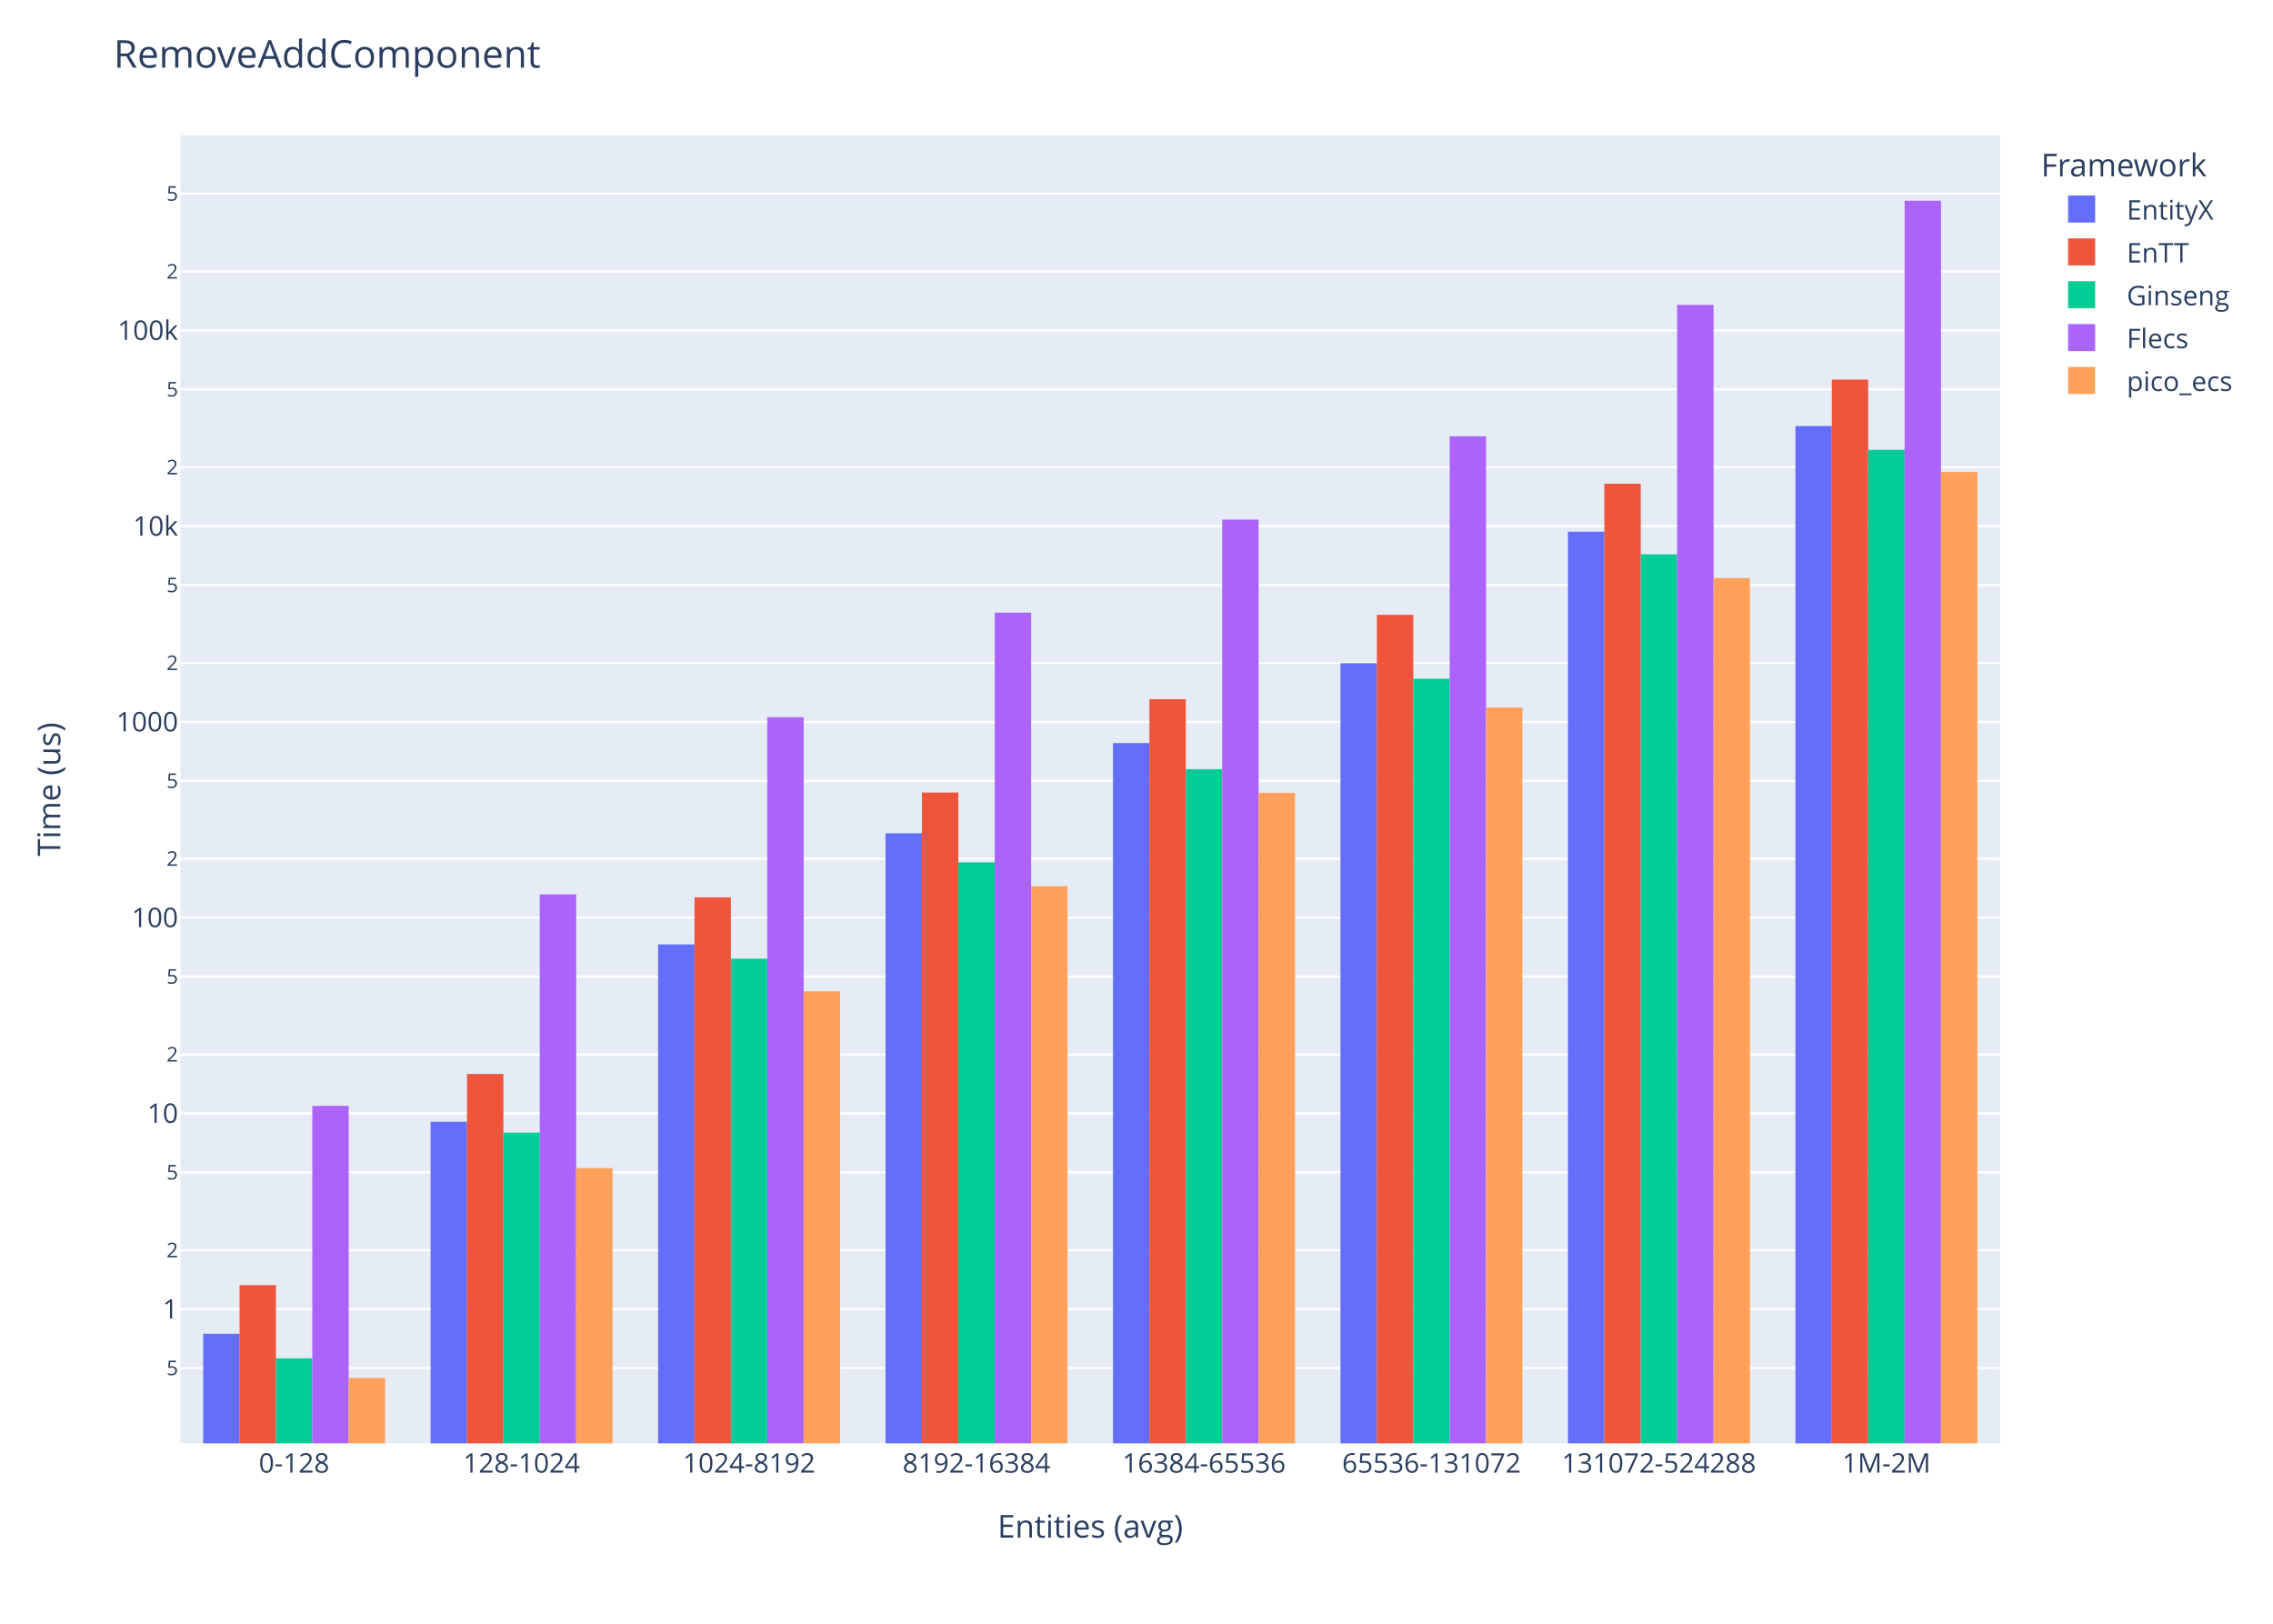
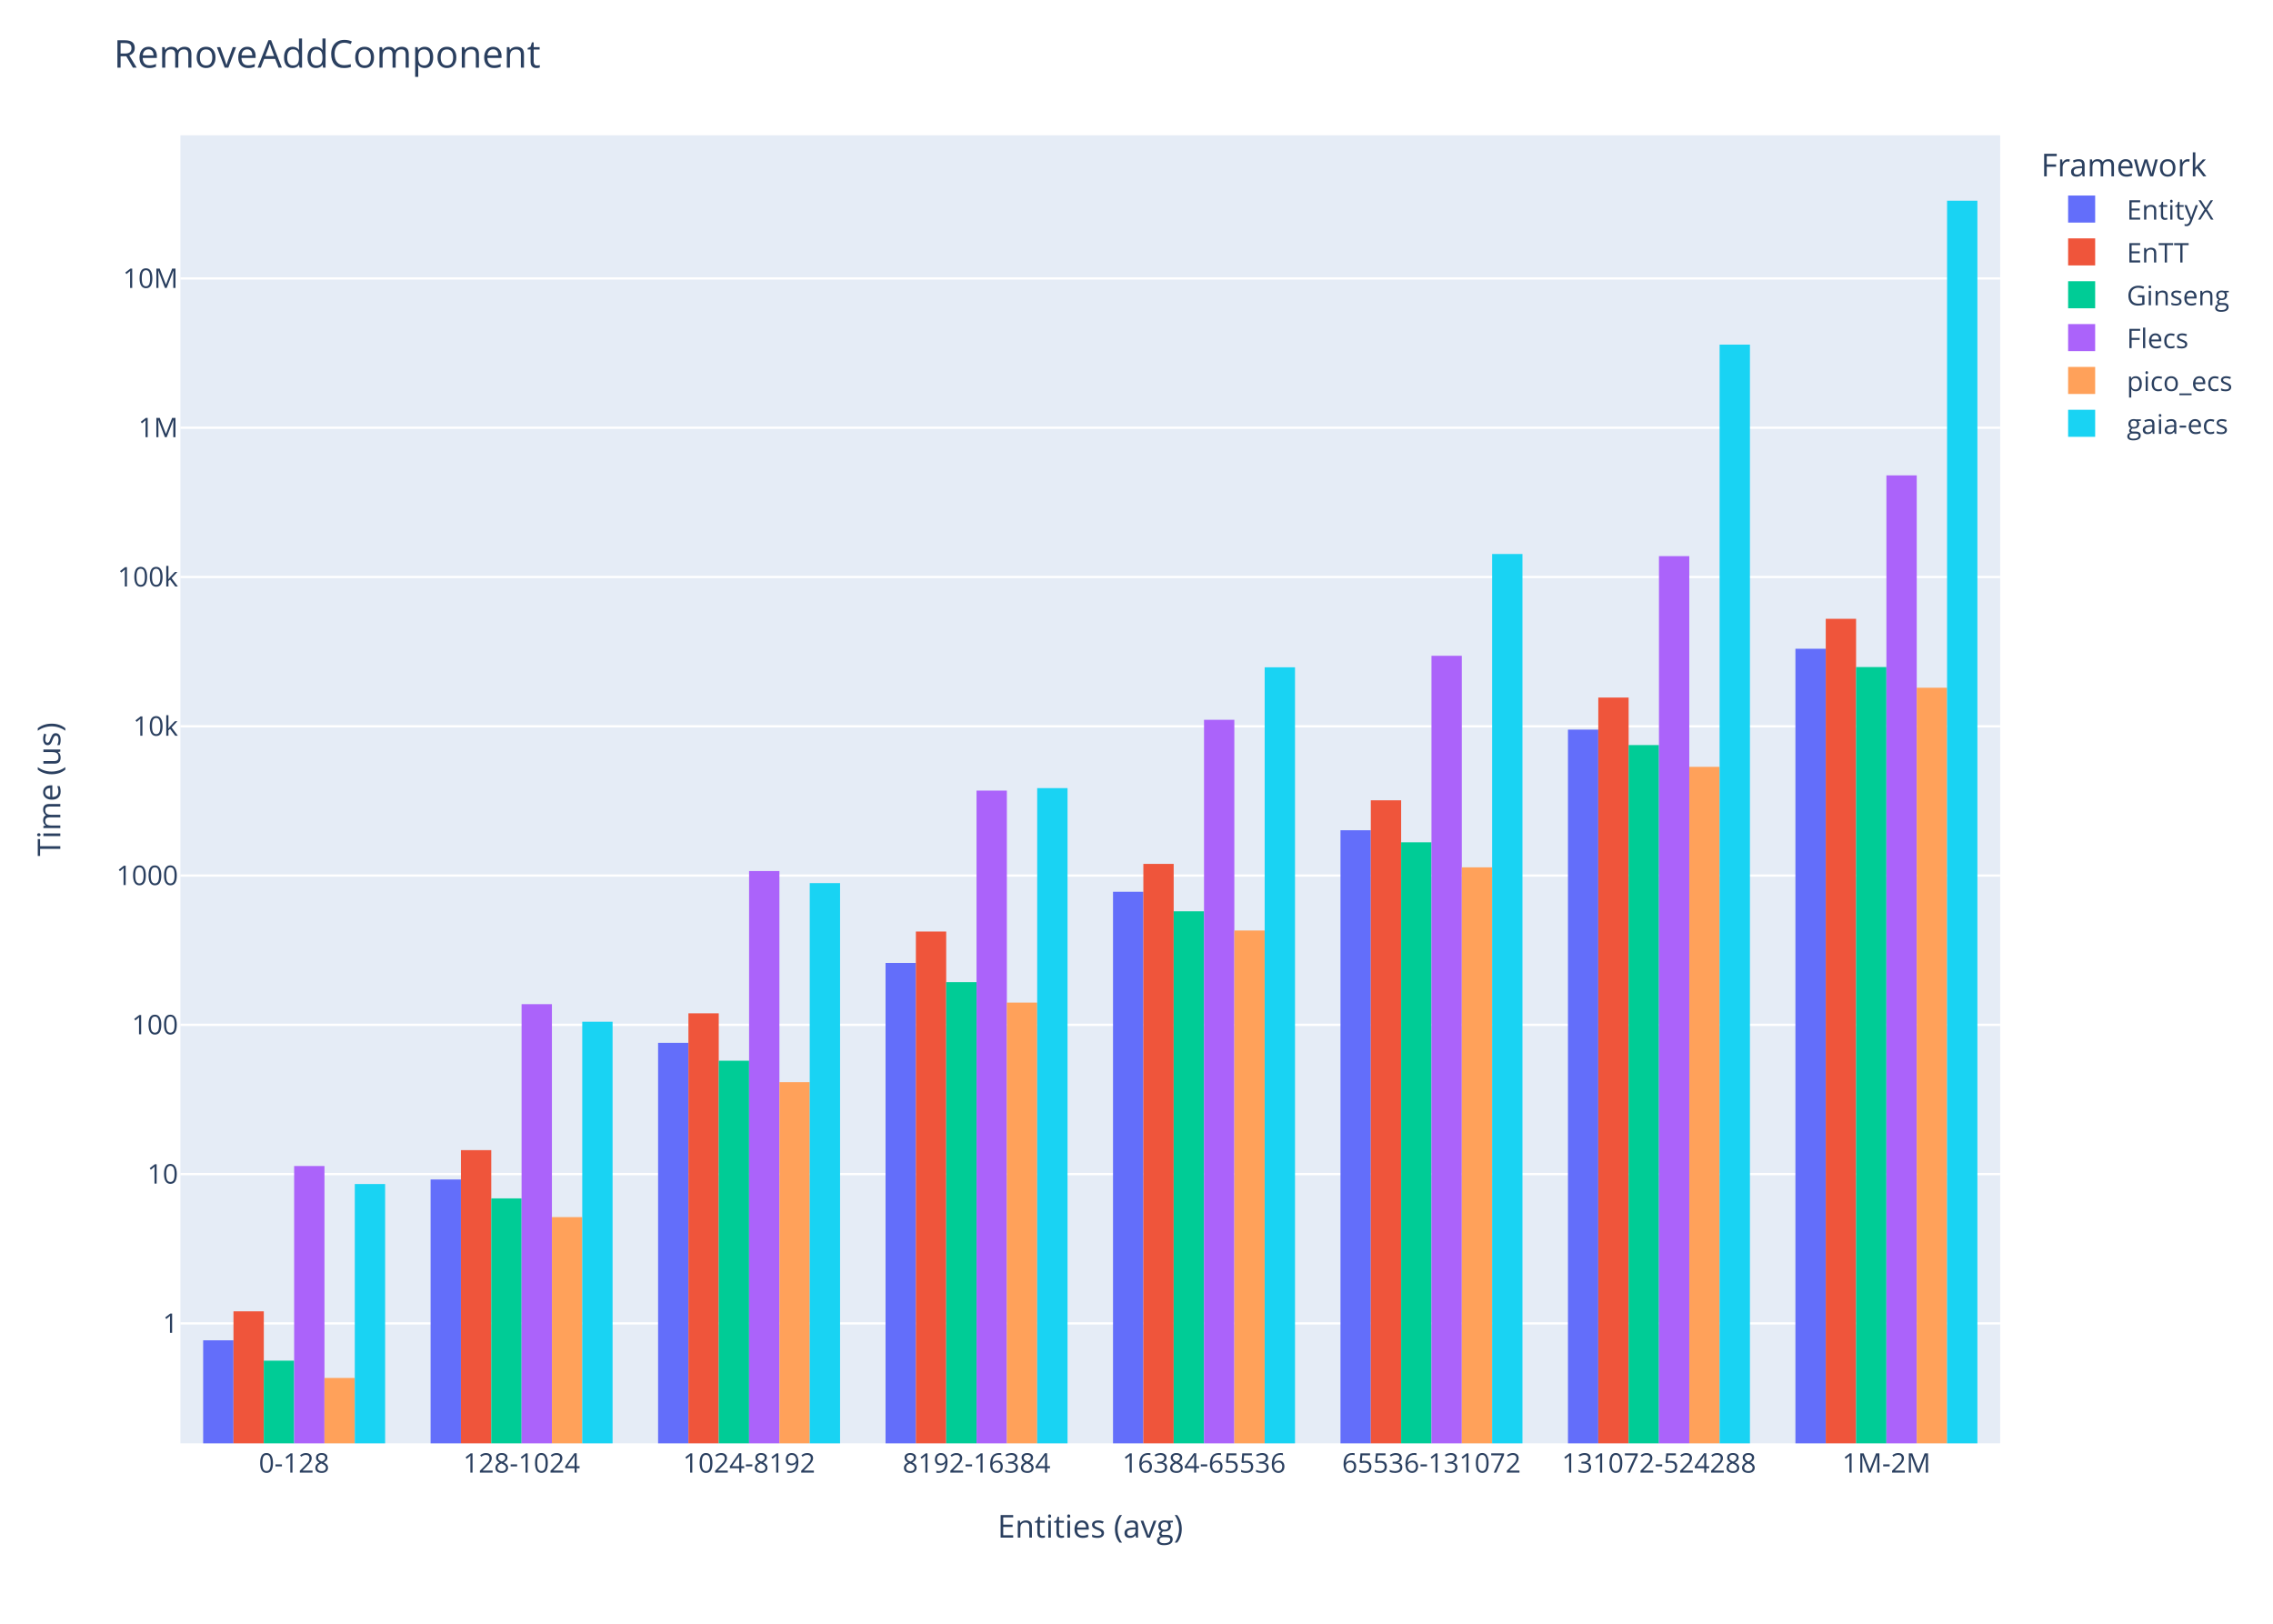
<svg xmlns="http://www.w3.org/2000/svg" class="main-svg" width="1008" height="720" style="" viewBox="0 0 1008 720">
  <rect x="0" y="0" width="1008" height="720" style="fill: rgb(255, 255, 255); fill-opacity: 1;" />
-   <defs id="defs-dde70c">
+   <defs id="defs-9328e4">
    <g class="clips">
-       <clipPath id="clipdde70cxyplot" class="plotclip">
+       <clipPath id="clip9328e4xyplot" class="plotclip">
        <rect width="807" height="580" />
      </clipPath>
-       <clipPath class="axesclip" id="clipdde70cx">
+       <clipPath class="axesclip" id="clip9328e4x">
        <rect x="80" y="0" width="807" height="720" />
      </clipPath>
-       <clipPath class="axesclip" id="clipdde70cy">
+       <clipPath class="axesclip" id="clip9328e4y">
        <rect x="0" y="60" width="1008" height="580" />
      </clipPath>
-       <clipPath class="axesclip" id="clipdde70cxy">
+       <clipPath class="axesclip" id="clip9328e4xy">
        <rect x="80" y="60" width="807" height="580" />
      </clipPath>
    </g>
    <g class="gradients" />
    <g class="patterns" />
  </defs>
  <g class="bglayer">
    <rect class="bg" x="80" y="60" width="807" height="580" style="fill: rgb(229, 236, 246); fill-opacity: 1; stroke-width: 0;" />
  </g>
  <g class="layer-below">
    <g class="imagelayer" />
    <g class="shapelayer" />
  </g>
  <g class="cartesianlayer">
    <g class="subplot xy">
      <g class="layer-subplot">
        <g class="shapelayer" />
        <g class="imagelayer" />
      </g>
      <g class="minor-gridlayer">
        <g class="x" />
        <g class="y" />
      </g>
      <g class="gridlayer">
        <g class="x" />
        <g class="y">
-           <path class="ygrid crisp" transform="translate(0,606.62)" d="M80,0h807" style="stroke: rgb(255, 255, 255); stroke-opacity: 1; stroke-width: 1px;" />
-           <path class="ygrid crisp" transform="translate(0,580.5)" d="M80,0h807" style="stroke: rgb(255, 255, 255); stroke-opacity: 1; stroke-width: 1px;" />
-           <path class="ygrid crisp" transform="translate(0,554.37)" d="M80,0h807" style="stroke: rgb(255, 255, 255); stroke-opacity: 1; stroke-width: 1px;" />
-           <path class="ygrid crisp" transform="translate(0,519.83)" d="M80,0h807" style="stroke: rgb(255, 255, 255); stroke-opacity: 1; stroke-width: 1px;" />
-           <path class="ygrid crisp" transform="translate(0,493.7)" d="M80,0h807" style="stroke: rgb(255, 255, 255); stroke-opacity: 1; stroke-width: 1px;" />
-           <path class="ygrid crisp" transform="translate(0,467.57)" d="M80,0h807" style="stroke: rgb(255, 255, 255); stroke-opacity: 1; stroke-width: 1px;" />
-           <path class="ygrid crisp" transform="translate(0,433.03)" d="M80,0h807" style="stroke: rgb(255, 255, 255); stroke-opacity: 1; stroke-width: 1px;" />
-           <path class="ygrid crisp" transform="translate(0,406.91)" d="M80,0h807" style="stroke: rgb(255, 255, 255); stroke-opacity: 1; stroke-width: 1px;" />
-           <path class="ygrid crisp" transform="translate(0,380.78)" d="M80,0h807" style="stroke: rgb(255, 255, 255); stroke-opacity: 1; stroke-width: 1px;" />
-           <path class="ygrid crisp" transform="translate(0,346.24)" d="M80,0h807" style="stroke: rgb(255, 255, 255); stroke-opacity: 1; stroke-width: 1px;" />
-           <path class="ygrid crisp" transform="translate(0,320.11)" d="M80,0h807" style="stroke: rgb(255, 255, 255); stroke-opacity: 1; stroke-width: 1px;" />
-           <path class="ygrid crisp" transform="translate(0,293.98)" d="M80,0h807" style="stroke: rgb(255, 255, 255); stroke-opacity: 1; stroke-width: 1px;" />
-           <path class="ygrid crisp" transform="translate(0,259.44)" d="M80,0h807" style="stroke: rgb(255, 255, 255); stroke-opacity: 1; stroke-width: 1px;" />
-           <path class="ygrid crisp" transform="translate(0,233.32)" d="M80,0h807" style="stroke: rgb(255, 255, 255); stroke-opacity: 1; stroke-width: 1px;" />
-           <path class="ygrid crisp" transform="translate(0,207.19)" d="M80,0h807" style="stroke: rgb(255, 255, 255); stroke-opacity: 1; stroke-width: 1px;" />
-           <path class="ygrid crisp" transform="translate(0,172.65)" d="M80,0h807" style="stroke: rgb(255, 255, 255); stroke-opacity: 1; stroke-width: 1px;" />
-           <path class="ygrid crisp" transform="translate(0,146.52)" d="M80,0h807" style="stroke: rgb(255, 255, 255); stroke-opacity: 1; stroke-width: 1px;" />
-           <path class="ygrid crisp" transform="translate(0,120.39)" d="M80,0h807" style="stroke: rgb(255, 255, 255); stroke-opacity: 1; stroke-width: 1px;" />
-           <path class="ygrid crisp" transform="translate(0,85.85)" d="M80,0h807" style="stroke: rgb(255, 255, 255); stroke-opacity: 1; stroke-width: 1px;" />
+           <path class="ygrid crisp" transform="translate(0,586.81)" d="M80,0h807" style="stroke: rgb(255, 255, 255); stroke-opacity: 1; stroke-width: 1px;" />
+           <path class="ygrid crisp" transform="translate(0,520.62)" d="M80,0h807" style="stroke: rgb(255, 255, 255); stroke-opacity: 1; stroke-width: 1px;" />
+           <path class="ygrid crisp" transform="translate(0,454.43)" d="M80,0h807" style="stroke: rgb(255, 255, 255); stroke-opacity: 1; stroke-width: 1px;" />
+           <path class="ygrid crisp" transform="translate(0,388.24)" d="M80,0h807" style="stroke: rgb(255, 255, 255); stroke-opacity: 1; stroke-width: 1px;" />
+           <path class="ygrid crisp" transform="translate(0,322.04)" d="M80,0h807" style="stroke: rgb(255, 255, 255); stroke-opacity: 1; stroke-width: 1px;" />
+           <path class="ygrid crisp" transform="translate(0,255.85)" d="M80,0h807" style="stroke: rgb(255, 255, 255); stroke-opacity: 1; stroke-width: 1px;" />
+           <path class="ygrid crisp" transform="translate(0,189.66)" d="M80,0h807" style="stroke: rgb(255, 255, 255); stroke-opacity: 1; stroke-width: 1px;" />
+           <path class="ygrid crisp" transform="translate(0,123.47)" d="M80,0h807" style="stroke: rgb(255, 255, 255); stroke-opacity: 1; stroke-width: 1px;" />
        </g>
      </g>
      <g class="zerolinelayer" />
      <path class="xlines-below" />
      <path class="ylines-below" />
      <g class="overlines-below" />
      <g class="xaxislayer-below" />
      <g class="yaxislayer-below" />
      <g class="overaxes-below" />
-       <g class="plot" transform="translate(80,60)" clip-path="url(#clipdde70cxyplot)">
+       <g class="plot" transform="translate(80,60)" clip-path="url(#clip9328e4xyplot)">
        <g class="barlayer mlayer">
          <g class="trace bars" style="opacity: 1;">
            <g class="points">
              <g class="point">
-                 <path d="M10.09,6090V531.42H26.23V6090Z" style="vector-effect: non-scaling-stroke; opacity: 1; stroke-width: 0px; fill: rgb(99, 110, 250); fill-opacity: 1;" />
-               </g>
-               <g class="point">
-                 <path d="M110.96,6090V437.41H127.1V6090Z" style="vector-effect: non-scaling-stroke; opacity: 1; stroke-width: 0px; fill: rgb(99, 110, 250); fill-opacity: 1;" />
-               </g>
-               <g class="point">
-                 <path d="M211.84,6090V358.77H227.98V6090Z" style="vector-effect: non-scaling-stroke; opacity: 1; stroke-width: 0px; fill: rgb(99, 110, 250); fill-opacity: 1;" />
-               </g>
-               <g class="point">
-                 <path d="M312.71,6090V309.49H328.85V6090Z" style="vector-effect: non-scaling-stroke; opacity: 1; stroke-width: 0px; fill: rgb(99, 110, 250); fill-opacity: 1;" />
-               </g>
-               <g class="point">
-                 <path d="M413.59,6090V269.49H429.73V6090Z" style="vector-effect: non-scaling-stroke; opacity: 1; stroke-width: 0px; fill: rgb(99, 110, 250); fill-opacity: 1;" />
-               </g>
-               <g class="point">
-                 <path d="M514.46,6090V234.07H530.6V6090Z" style="vector-effect: non-scaling-stroke; opacity: 1; stroke-width: 0px; fill: rgb(99, 110, 250); fill-opacity: 1;" />
-               </g>
-               <g class="point">
-                 <path d="M615.34,6090V175.76H631.48V6090Z" style="vector-effect: non-scaling-stroke; opacity: 1; stroke-width: 0px; fill: rgb(99, 110, 250); fill-opacity: 1;" />
-               </g>
-               <g class="point">
-                 <path d="M716.21,6090V128.9H732.35V6090Z" style="vector-effect: non-scaling-stroke; opacity: 1; stroke-width: 0px; fill: rgb(99, 110, 250); fill-opacity: 1;" />
-               </g>
-             </g>
-           </g>
-           <g class="trace bars" style="opacity: 1;">
-             <g class="points">
-               <g class="point">
-                 <path d="M26.23,6090V509.85H42.37V6090Z" style="vector-effect: non-scaling-stroke; opacity: 1; stroke-width: 0px; fill: rgb(239, 85, 59); fill-opacity: 1;" />
-               </g>
-               <g class="point">
-                 <path d="M127.1,6090V416.24H143.24V6090Z" style="vector-effect: non-scaling-stroke; opacity: 1; stroke-width: 0px; fill: rgb(239, 85, 59); fill-opacity: 1;" />
-               </g>
-               <g class="point">
-                 <path d="M227.98,6090V337.9H244.12V6090Z" style="vector-effect: non-scaling-stroke; opacity: 1; stroke-width: 0px; fill: rgb(239, 85, 59); fill-opacity: 1;" />
-               </g>
-               <g class="point">
-                 <path d="M328.85,6090V291.44H344.99V6090Z" style="vector-effect: non-scaling-stroke; opacity: 1; stroke-width: 0px; fill: rgb(239, 85, 59); fill-opacity: 1;" />
-               </g>
-               <g class="point">
-                 <path d="M429.73,6090V250.04H445.87V6090Z" style="vector-effect: non-scaling-stroke; opacity: 1; stroke-width: 0px; fill: rgb(239, 85, 59); fill-opacity: 1;" />
-               </g>
-               <g class="point">
-                 <path d="M530.6,6090V212.62H546.74V6090Z" style="vector-effect: non-scaling-stroke; opacity: 1; stroke-width: 0px; fill: rgb(239, 85, 59); fill-opacity: 1;" />
-               </g>
-               <g class="point">
-                 <path d="M631.48,6090V154.5H647.62V6090Z" style="vector-effect: non-scaling-stroke; opacity: 1; stroke-width: 0px; fill: rgb(239, 85, 59); fill-opacity: 1;" />
-               </g>
-               <g class="point">
-                 <path d="M732.35,6090V108.32H748.49V6090Z" style="vector-effect: non-scaling-stroke; opacity: 1; stroke-width: 0px; fill: rgb(239, 85, 59); fill-opacity: 1;" />
-               </g>
-             </g>
-           </g>
-           <g class="trace bars" style="opacity: 1;">
-             <g class="points">
-               <g class="point">
-                 <path d="M42.37,6090V542.34H58.51V6090Z" style="vector-effect: non-scaling-stroke; opacity: 1; stroke-width: 0px; fill: rgb(0, 204, 150); fill-opacity: 1;" />
-               </g>
-               <g class="point">
-                 <path d="M143.24,6090V442.24H159.38V6090Z" style="vector-effect: non-scaling-stroke; opacity: 1; stroke-width: 0px; fill: rgb(0, 204, 150); fill-opacity: 1;" />
-               </g>
-               <g class="point">
-                 <path d="M244.12,6090V365.12H260.26V6090Z" style="vector-effect: non-scaling-stroke; opacity: 1; stroke-width: 0px; fill: rgb(0, 204, 150); fill-opacity: 1;" />
-               </g>
-               <g class="point">
-                 <path d="M344.99,6090V322.42H361.13V6090Z" style="vector-effect: non-scaling-stroke; opacity: 1; stroke-width: 0px; fill: rgb(0, 204, 150); fill-opacity: 1;" />
-               </g>
-               <g class="point">
-                 <path d="M445.87,6090V281.07H462.01V6090Z" style="vector-effect: non-scaling-stroke; opacity: 1; stroke-width: 0px; fill: rgb(0, 204, 150); fill-opacity: 1;" />
-               </g>
-               <g class="point">
-                 <path d="M546.74,6090V240.98H562.88V6090Z" style="vector-effect: non-scaling-stroke; opacity: 1; stroke-width: 0px; fill: rgb(0, 204, 150); fill-opacity: 1;" />
-               </g>
-               <g class="point">
-                 <path d="M647.62,6090V185.83H663.76V6090Z" style="vector-effect: non-scaling-stroke; opacity: 1; stroke-width: 0px; fill: rgb(0, 204, 150); fill-opacity: 1;" />
-               </g>
-               <g class="point">
-                 <path d="M748.49,6090V139.45H764.63V6090Z" style="vector-effect: non-scaling-stroke; opacity: 1; stroke-width: 0px; fill: rgb(0, 204, 150); fill-opacity: 1;" />
-               </g>
-             </g>
-           </g>
-           <g class="trace bars" style="opacity: 1;">
-             <g class="points">
-               <g class="point">
-                 <path d="M58.51,6090V430.36H74.65V6090Z" style="vector-effect: non-scaling-stroke; opacity: 1; stroke-width: 0px; fill: rgb(171, 99, 250); fill-opacity: 1;" />
-               </g>
-               <g class="point">
-                 <path d="M159.38,6090V336.59H175.52V6090Z" style="vector-effect: non-scaling-stroke; opacity: 1; stroke-width: 0px; fill: rgb(171, 99, 250); fill-opacity: 1;" />
-               </g>
-               <g class="point">
-                 <path d="M260.26,6090V258.03H276.4V6090Z" style="vector-effect: non-scaling-stroke; opacity: 1; stroke-width: 0px; fill: rgb(171, 99, 250); fill-opacity: 1;" />
-               </g>
-               <g class="point">
-                 <path d="M361.13,6090V211.66H377.27V6090Z" style="vector-effect: non-scaling-stroke; opacity: 1; stroke-width: 0px; fill: rgb(171, 99, 250); fill-opacity: 1;" />
-               </g>
-               <g class="point">
-                 <path d="M462.01,6090V170.4H478.15V6090Z" style="vector-effect: non-scaling-stroke; opacity: 1; stroke-width: 0px; fill: rgb(171, 99, 250); fill-opacity: 1;" />
-               </g>
-               <g class="point">
-                 <path d="M562.88,6090V133.47H579.02V6090Z" style="vector-effect: non-scaling-stroke; opacity: 1; stroke-width: 0px; fill: rgb(171, 99, 250); fill-opacity: 1;" />
-               </g>
-               <g class="point">
-                 <path d="M663.76,6090V75.19H679.9V6090Z" style="vector-effect: non-scaling-stroke; opacity: 1; stroke-width: 0px; fill: rgb(171, 99, 250); fill-opacity: 1;" />
-               </g>
-               <g class="point">
-                 <path d="M764.63,6090V29H780.77V6090Z" style="vector-effect: non-scaling-stroke; opacity: 1; stroke-width: 0px; fill: rgb(171, 99, 250); fill-opacity: 1;" />
-               </g>
-             </g>
-           </g>
-           <g class="trace bars" style="opacity: 1;">
-             <g class="points">
-               <g class="point">
-                 <path d="M74.65,6090V551H90.79V6090Z" style="vector-effect: non-scaling-stroke; opacity: 1; stroke-width: 0px; fill: rgb(255, 161, 90); fill-opacity: 1;" />
-               </g>
-               <g class="point">
-                 <path d="M175.52,6090V457.96H191.66V6090Z" style="vector-effect: non-scaling-stroke; opacity: 1; stroke-width: 0px; fill: rgb(255, 161, 90); fill-opacity: 1;" />
-               </g>
-               <g class="point">
-                 <path d="M276.4,6090V379.57H292.54V6090Z" style="vector-effect: non-scaling-stroke; opacity: 1; stroke-width: 0px; fill: rgb(255, 161, 90); fill-opacity: 1;" />
-               </g>
-               <g class="point">
-                 <path d="M377.27,6090V332.97H393.41V6090Z" style="vector-effect: non-scaling-stroke; opacity: 1; stroke-width: 0px; fill: rgb(255, 161, 90); fill-opacity: 1;" />
-               </g>
-               <g class="point">
-                 <path d="M478.15,6090V291.57H494.29V6090Z" style="vector-effect: non-scaling-stroke; opacity: 1; stroke-width: 0px; fill: rgb(255, 161, 90); fill-opacity: 1;" />
-               </g>
-               <g class="point">
-                 <path d="M579.02,6090V253.73H595.16V6090Z" style="vector-effect: non-scaling-stroke; opacity: 1; stroke-width: 0px; fill: rgb(255, 161, 90); fill-opacity: 1;" />
-               </g>
-               <g class="point">
-                 <path d="M679.9,6090V196.34H696.04V6090Z" style="vector-effect: non-scaling-stroke; opacity: 1; stroke-width: 0px; fill: rgb(255, 161, 90); fill-opacity: 1;" />
-               </g>
-               <g class="point">
-                 <path d="M780.77,6090V149.32H796.91V6090Z" style="vector-effect: non-scaling-stroke; opacity: 1; stroke-width: 0px; fill: rgb(255, 161, 90); fill-opacity: 1;" />
+                 <path d="M10.09,6090V534.33H23.54V6090Z" style="vector-effect: non-scaling-stroke; opacity: 1; stroke-width: 0px; fill: rgb(99, 110, 250); fill-opacity: 1;" />
+               </g>
+               <g class="point">
+                 <path d="M110.96,6090V463H124.41V6090Z" style="vector-effect: non-scaling-stroke; opacity: 1; stroke-width: 0px; fill: rgb(99, 110, 250); fill-opacity: 1;" />
+               </g>
+               <g class="point">
+                 <path d="M211.84,6090V402.41H225.29V6090Z" style="vector-effect: non-scaling-stroke; opacity: 1; stroke-width: 0px; fill: rgb(99, 110, 250); fill-opacity: 1;" />
+               </g>
+               <g class="point">
+                 <path d="M312.71,6090V367H326.16V6090Z" style="vector-effect: non-scaling-stroke; opacity: 1; stroke-width: 0px; fill: rgb(99, 110, 250); fill-opacity: 1;" />
+               </g>
+               <g class="point">
+                 <path d="M413.59,6090V335.43H427.04V6090Z" style="vector-effect: non-scaling-stroke; opacity: 1; stroke-width: 0px; fill: rgb(99, 110, 250); fill-opacity: 1;" />
+               </g>
+               <g class="point">
+                 <path d="M514.46,6090V308.15H527.91V6090Z" style="vector-effect: non-scaling-stroke; opacity: 1; stroke-width: 0px; fill: rgb(99, 110, 250); fill-opacity: 1;" />
+               </g>
+               <g class="point">
+                 <path d="M615.34,6090V263.53H628.79V6090Z" style="vector-effect: non-scaling-stroke; opacity: 1; stroke-width: 0px; fill: rgb(99, 110, 250); fill-opacity: 1;" />
+               </g>
+               <g class="point">
+                 <path d="M716.21,6090V227.68H729.66V6090Z" style="vector-effect: non-scaling-stroke; opacity: 1; stroke-width: 0px; fill: rgb(99, 110, 250); fill-opacity: 1;" />
+               </g>
+             </g>
+           </g>
+           <g class="trace bars" style="opacity: 1;">
+             <g class="points">
+               <g class="point">
+                 <path d="M23.54,6090V521.48H36.99V6090Z" style="vector-effect: non-scaling-stroke; opacity: 1; stroke-width: 0px; fill: rgb(239, 85, 59); fill-opacity: 1;" />
+               </g>
+               <g class="point">
+                 <path d="M124.41,6090V449.99H137.86V6090Z" style="vector-effect: non-scaling-stroke; opacity: 1; stroke-width: 0px; fill: rgb(239, 85, 59); fill-opacity: 1;" />
+               </g>
+               <g class="point">
+                 <path d="M225.29,6090V389.32H238.74V6090Z" style="vector-effect: non-scaling-stroke; opacity: 1; stroke-width: 0px; fill: rgb(239, 85, 59); fill-opacity: 1;" />
+               </g>
+               <g class="point">
+                 <path d="M326.16,6090V353.07H339.61V6090Z" style="vector-effect: non-scaling-stroke; opacity: 1; stroke-width: 0px; fill: rgb(239, 85, 59); fill-opacity: 1;" />
+               </g>
+               <g class="point">
+                 <path d="M427.04,6090V323.07H440.49V6090Z" style="vector-effect: non-scaling-stroke; opacity: 1; stroke-width: 0px; fill: rgb(239, 85, 59); fill-opacity: 1;" />
+               </g>
+               <g class="point">
+                 <path d="M527.91,6090V294.86H541.36V6090Z" style="vector-effect: non-scaling-stroke; opacity: 1; stroke-width: 0px; fill: rgb(239, 85, 59); fill-opacity: 1;" />
+               </g>
+               <g class="point">
+                 <path d="M628.79,6090V249.3H642.24V6090Z" style="vector-effect: non-scaling-stroke; opacity: 1; stroke-width: 0px; fill: rgb(239, 85, 59); fill-opacity: 1;" />
+               </g>
+               <g class="point">
+                 <path d="M729.66,6090V214.4H743.11V6090Z" style="vector-effect: non-scaling-stroke; opacity: 1; stroke-width: 0px; fill: rgb(239, 85, 59); fill-opacity: 1;" />
+               </g>
+             </g>
+           </g>
+           <g class="trace bars" style="opacity: 1;">
+             <g class="points">
+               <g class="point">
+                 <path d="M36.99,6090V543.35H50.44V6090Z" style="vector-effect: non-scaling-stroke; opacity: 1; stroke-width: 0px; fill: rgb(0, 204, 150); fill-opacity: 1;" />
+               </g>
+               <g class="point">
+                 <path d="M137.86,6090V471.4H151.31V6090Z" style="vector-effect: non-scaling-stroke; opacity: 1; stroke-width: 0px; fill: rgb(0, 204, 150); fill-opacity: 1;" />
+               </g>
+               <g class="point">
+                 <path d="M238.74,6090V410.34H252.19V6090Z" style="vector-effect: non-scaling-stroke; opacity: 1; stroke-width: 0px; fill: rgb(0, 204, 150); fill-opacity: 1;" />
+               </g>
+               <g class="point">
+                 <path d="M339.61,6090V375.52H353.06V6090Z" style="vector-effect: non-scaling-stroke; opacity: 1; stroke-width: 0px; fill: rgb(0, 204, 150); fill-opacity: 1;" />
+               </g>
+               <g class="point">
+                 <path d="M440.49,6090V344.09H453.94V6090Z" style="vector-effect: non-scaling-stroke; opacity: 1; stroke-width: 0px; fill: rgb(0, 204, 150); fill-opacity: 1;" />
+               </g>
+               <g class="point">
+                 <path d="M541.36,6090V313.5H554.81V6090Z" style="vector-effect: non-scaling-stroke; opacity: 1; stroke-width: 0px; fill: rgb(0, 204, 150); fill-opacity: 1;" />
+               </g>
+               <g class="point">
+                 <path d="M642.24,6090V270.38H655.69V6090Z" style="vector-effect: non-scaling-stroke; opacity: 1; stroke-width: 0px; fill: rgb(0, 204, 150); fill-opacity: 1;" />
+               </g>
+               <g class="point">
+                 <path d="M743.11,6090V235.79H756.56V6090Z" style="vector-effect: non-scaling-stroke; opacity: 1; stroke-width: 0px; fill: rgb(0, 204, 150); fill-opacity: 1;" />
+               </g>
+             </g>
+           </g>
+           <g class="trace bars" style="opacity: 1;">
+             <g class="points">
+               <g class="point">
+                 <path d="M50.44,6090V457.04H63.89V6090Z" style="vector-effect: non-scaling-stroke; opacity: 1; stroke-width: 0px; fill: rgb(171, 99, 250); fill-opacity: 1;" />
+               </g>
+               <g class="point">
+                 <path d="M151.31,6090V385.26H164.76V6090Z" style="vector-effect: non-scaling-stroke; opacity: 1; stroke-width: 0px; fill: rgb(171, 99, 250); fill-opacity: 1;" />
+               </g>
+               <g class="point">
+                 <path d="M252.19,6090V326.24H265.64V6090Z" style="vector-effect: non-scaling-stroke; opacity: 1; stroke-width: 0px; fill: rgb(171, 99, 250); fill-opacity: 1;" />
+               </g>
+               <g class="point">
+                 <path d="M353.06,6090V290.58H366.51V6090Z" style="vector-effect: non-scaling-stroke; opacity: 1; stroke-width: 0px; fill: rgb(171, 99, 250); fill-opacity: 1;" />
+               </g>
+               <g class="point">
+                 <path d="M453.94,6090V259.17H467.39V6090Z" style="vector-effect: non-scaling-stroke; opacity: 1; stroke-width: 0px; fill: rgb(171, 99, 250); fill-opacity: 1;" />
+               </g>
+               <g class="point">
+                 <path d="M554.81,6090V230.78H568.26V6090Z" style="vector-effect: non-scaling-stroke; opacity: 1; stroke-width: 0px; fill: rgb(171, 99, 250); fill-opacity: 1;" />
+               </g>
+               <g class="point">
+                 <path d="M655.69,6090V186.6H669.14V6090Z" style="vector-effect: non-scaling-stroke; opacity: 1; stroke-width: 0px; fill: rgb(171, 99, 250); fill-opacity: 1;" />
+               </g>
+               <g class="point">
+                 <path d="M756.56,6090V150.79H770.01V6090Z" style="vector-effect: non-scaling-stroke; opacity: 1; stroke-width: 0px; fill: rgb(171, 99, 250); fill-opacity: 1;" />
+               </g>
+             </g>
+           </g>
+           <g class="trace bars" style="opacity: 1;">
+             <g class="points">
+               <g class="point">
+                 <path d="M63.89,6090V551H77.34V6090Z" style="vector-effect: non-scaling-stroke; opacity: 1; stroke-width: 0px; fill: rgb(255, 161, 90); fill-opacity: 1;" />
+               </g>
+               <g class="point">
+                 <path d="M164.76,6090V479.69H178.21V6090Z" style="vector-effect: non-scaling-stroke; opacity: 1; stroke-width: 0px; fill: rgb(255, 161, 90); fill-opacity: 1;" />
+               </g>
+               <g class="point">
+                 <path d="M265.64,6090V419.86H279.09V6090Z" style="vector-effect: non-scaling-stroke; opacity: 1; stroke-width: 0px; fill: rgb(255, 161, 90); fill-opacity: 1;" />
+               </g>
+               <g class="point">
+                 <path d="M366.51,6090V384.58H379.96V6090Z" style="vector-effect: non-scaling-stroke; opacity: 1; stroke-width: 0px; fill: rgb(255, 161, 90); fill-opacity: 1;" />
+               </g>
+               <g class="point">
+                 <path d="M467.39,6090V352.6H480.84V6090Z" style="vector-effect: non-scaling-stroke; opacity: 1; stroke-width: 0px; fill: rgb(255, 161, 90); fill-opacity: 1;" />
+               </g>
+               <g class="point">
+                 <path d="M568.26,6090V324.61H581.71V6090Z" style="vector-effect: non-scaling-stroke; opacity: 1; stroke-width: 0px; fill: rgb(255, 161, 90); fill-opacity: 1;" />
+               </g>
+               <g class="point">
+                 <path d="M669.14,6090V280.03H682.59V6090Z" style="vector-effect: non-scaling-stroke; opacity: 1; stroke-width: 0px; fill: rgb(255, 161, 90); fill-opacity: 1;" />
+               </g>
+               <g class="point">
+                 <path d="M770.01,6090V244.94H783.46V6090Z" style="vector-effect: non-scaling-stroke; opacity: 1; stroke-width: 0px; fill: rgb(255, 161, 90); fill-opacity: 1;" />
+               </g>
+             </g>
+           </g>
+           <g class="trace bars" style="opacity: 1;">
+             <g class="points">
+               <g class="point">
+                 <path d="M77.34,6090V465.02H90.79V6090Z" style="vector-effect: non-scaling-stroke; opacity: 1; stroke-width: 0px; fill: rgb(25, 211, 243); fill-opacity: 1;" />
+               </g>
+               <g class="point">
+                 <path d="M178.21,6090V393.06H191.66V6090Z" style="vector-effect: non-scaling-stroke; opacity: 1; stroke-width: 0px; fill: rgb(25, 211, 243); fill-opacity: 1;" />
+               </g>
+               <g class="point">
+                 <path d="M279.09,6090V331.58H292.54V6090Z" style="vector-effect: non-scaling-stroke; opacity: 1; stroke-width: 0px; fill: rgb(25, 211, 243); fill-opacity: 1;" />
+               </g>
+               <g class="point">
+                 <path d="M379.96,6090V289.46H393.41V6090Z" style="vector-effect: non-scaling-stroke; opacity: 1; stroke-width: 0px; fill: rgb(25, 211, 243); fill-opacity: 1;" />
+               </g>
+               <g class="point">
+                 <path d="M480.84,6090V235.9H494.29V6090Z" style="vector-effect: non-scaling-stroke; opacity: 1; stroke-width: 0px; fill: rgb(25, 211, 243); fill-opacity: 1;" />
+               </g>
+               <g class="point">
+                 <path d="M581.71,6090V185.66H595.16V6090Z" style="vector-effect: non-scaling-stroke; opacity: 1; stroke-width: 0px; fill: rgb(25, 211, 243); fill-opacity: 1;" />
+               </g>
+               <g class="point">
+                 <path d="M682.59,6090V92.81H696.04V6090Z" style="vector-effect: non-scaling-stroke; opacity: 1; stroke-width: 0px; fill: rgb(25, 211, 243); fill-opacity: 1;" />
+               </g>
+               <g class="point">
+                 <path d="M783.46,6090V29H796.91V6090Z" style="vector-effect: non-scaling-stroke; opacity: 1; stroke-width: 0px; fill: rgb(25, 211, 243); fill-opacity: 1;" />
              </g>
            </g>
          </g>
        </g>
      </g>
      <g class="overplot" />
      <path class="xlines-above crisp" d="M0,0" style="fill: none;" />
      <path class="ylines-above crisp" d="M0,0" style="fill: none;" />
      <g class="overlines-above" />
      <g class="xaxislayer-above">
        <g class="xtick">
          <text text-anchor="middle" x="0" y="653" transform="translate(130.44,0)" style="font-family: 'Open Sans', verdana, arial, sans-serif; font-size: 12px; fill: rgb(42, 63, 95); fill-opacity: 1; white-space: pre; opacity: 1;">0-128</text>
        </g>
        <g class="xtick">
          <text text-anchor="middle" x="0" y="653" transform="translate(231.31,0)" style="font-family: 'Open Sans', verdana, arial, sans-serif; font-size: 12px; fill: rgb(42, 63, 95); fill-opacity: 1; white-space: pre; opacity: 1;">128-1024</text>
        </g>
        <g class="xtick">
          <text text-anchor="middle" x="0" y="653" transform="translate(332.19,0)" style="font-family: 'Open Sans', verdana, arial, sans-serif; font-size: 12px; fill: rgb(42, 63, 95); fill-opacity: 1; white-space: pre; opacity: 1;">1024-8192</text>
        </g>
        <g class="xtick">
          <text text-anchor="middle" x="0" y="653" transform="translate(433.06,0)" style="font-family: 'Open Sans', verdana, arial, sans-serif; font-size: 12px; fill: rgb(42, 63, 95); fill-opacity: 1; white-space: pre; opacity: 1;">8192-16384</text>
        </g>
        <g class="xtick">
          <text text-anchor="middle" x="0" y="653" transform="translate(533.94,0)" style="font-family: 'Open Sans', verdana, arial, sans-serif; font-size: 12px; fill: rgb(42, 63, 95); fill-opacity: 1; white-space: pre; opacity: 1;">16384-65536</text>
        </g>
        <g class="xtick">
          <text text-anchor="middle" x="0" y="653" transform="translate(634.81,0)" style="font-family: 'Open Sans', verdana, arial, sans-serif; font-size: 12px; fill: rgb(42, 63, 95); fill-opacity: 1; white-space: pre; opacity: 1;">65536-131072</text>
        </g>
        <g class="xtick">
          <text text-anchor="middle" x="0" y="653" transform="translate(735.69,0)" style="font-family: 'Open Sans', verdana, arial, sans-serif; font-size: 12px; fill: rgb(42, 63, 95); fill-opacity: 1; white-space: pre; opacity: 1;">131072-524288</text>
        </g>
        <g class="xtick">
          <text text-anchor="middle" x="0" y="653" transform="translate(836.56,0)" style="font-family: 'Open Sans', verdana, arial, sans-serif; font-size: 12px; fill: rgb(42, 63, 95); fill-opacity: 1; white-space: pre; opacity: 1;">1M-2M</text>
        </g>
      </g>
      <g class="yaxislayer-above">
        <g class="ytick">
-           <text text-anchor="end" x="79" y="3.15" transform="translate(0,606.62)" style="font-family: 'Open Sans', verdana, arial, sans-serif; font-size: 9px; fill: rgb(42, 63, 95); fill-opacity: 1; white-space: pre; opacity: 1;">5</text>
-         </g>
-         <g class="ytick">
-           <text text-anchor="end" x="79" y="4.2" style="font-family: 'Open Sans', verdana, arial, sans-serif; font-size: 12px; fill: rgb(42, 63, 95); fill-opacity: 1; white-space: pre; opacity: 1;" transform="translate(0,580.5)">1</text>
-         </g>
-         <g class="ytick">
-           <text text-anchor="end" x="79" y="3.15" style="font-family: 'Open Sans', verdana, arial, sans-serif; font-size: 9px; fill: rgb(42, 63, 95); fill-opacity: 1; white-space: pre; opacity: 1;" transform="translate(0,554.37)">2</text>
-         </g>
-         <g class="ytick">
-           <text text-anchor="end" x="79" y="3.15" style="font-family: 'Open Sans', verdana, arial, sans-serif; font-size: 9px; fill: rgb(42, 63, 95); fill-opacity: 1; white-space: pre; opacity: 1;" transform="translate(0,519.83)">5</text>
-         </g>
-         <g class="ytick">
-           <text text-anchor="end" x="79" y="4.2" style="font-family: 'Open Sans', verdana, arial, sans-serif; font-size: 12px; fill: rgb(42, 63, 95); fill-opacity: 1; white-space: pre; opacity: 1;" transform="translate(0,493.7)">10</text>
-         </g>
-         <g class="ytick">
-           <text text-anchor="end" x="79" y="3.15" style="font-family: 'Open Sans', verdana, arial, sans-serif; font-size: 9px; fill: rgb(42, 63, 95); fill-opacity: 1; white-space: pre; opacity: 1;" transform="translate(0,467.57)">2</text>
-         </g>
-         <g class="ytick">
-           <text text-anchor="end" x="79" y="3.15" style="font-family: 'Open Sans', verdana, arial, sans-serif; font-size: 9px; fill: rgb(42, 63, 95); fill-opacity: 1; white-space: pre; opacity: 1;" transform="translate(0,433.03)">5</text>
-         </g>
-         <g class="ytick">
-           <text text-anchor="end" x="79" y="4.2" style="font-family: 'Open Sans', verdana, arial, sans-serif; font-size: 12px; fill: rgb(42, 63, 95); fill-opacity: 1; white-space: pre; opacity: 1;" transform="translate(0,406.91)">100</text>
-         </g>
-         <g class="ytick">
-           <text text-anchor="end" x="79" y="3.15" style="font-family: 'Open Sans', verdana, arial, sans-serif; font-size: 9px; fill: rgb(42, 63, 95); fill-opacity: 1; white-space: pre; opacity: 1;" transform="translate(0,380.78)">2</text>
-         </g>
-         <g class="ytick">
-           <text text-anchor="end" x="79" y="3.15" style="font-family: 'Open Sans', verdana, arial, sans-serif; font-size: 9px; fill: rgb(42, 63, 95); fill-opacity: 1; white-space: pre; opacity: 1;" transform="translate(0,346.24)">5</text>
-         </g>
-         <g class="ytick">
-           <text text-anchor="end" x="79" y="4.2" style="font-family: 'Open Sans', verdana, arial, sans-serif; font-size: 12px; fill: rgb(42, 63, 95); fill-opacity: 1; white-space: pre; opacity: 1;" transform="translate(0,320.11)">1000</text>
-         </g>
-         <g class="ytick">
-           <text text-anchor="end" x="79" y="3.15" style="font-family: 'Open Sans', verdana, arial, sans-serif; font-size: 9px; fill: rgb(42, 63, 95); fill-opacity: 1; white-space: pre; opacity: 1;" transform="translate(0,293.98)">2</text>
-         </g>
-         <g class="ytick">
-           <text text-anchor="end" x="79" y="3.15" style="font-family: 'Open Sans', verdana, arial, sans-serif; font-size: 9px; fill: rgb(42, 63, 95); fill-opacity: 1; white-space: pre; opacity: 1;" transform="translate(0,259.44)">5</text>
-         </g>
-         <g class="ytick">
-           <text text-anchor="end" x="79" y="4.2" style="font-family: 'Open Sans', verdana, arial, sans-serif; font-size: 12px; fill: rgb(42, 63, 95); fill-opacity: 1; white-space: pre; opacity: 1;" transform="translate(0,233.32)">10k</text>
-         </g>
-         <g class="ytick">
-           <text text-anchor="end" x="79" y="3.15" style="font-family: 'Open Sans', verdana, arial, sans-serif; font-size: 9px; fill: rgb(42, 63, 95); fill-opacity: 1; white-space: pre; opacity: 1;" transform="translate(0,207.19)">2</text>
-         </g>
-         <g class="ytick">
-           <text text-anchor="end" x="79" y="3.15" style="font-family: 'Open Sans', verdana, arial, sans-serif; font-size: 9px; fill: rgb(42, 63, 95); fill-opacity: 1; white-space: pre; opacity: 1;" transform="translate(0,172.65)">5</text>
-         </g>
-         <g class="ytick">
-           <text text-anchor="end" x="79" y="4.2" style="font-family: 'Open Sans', verdana, arial, sans-serif; font-size: 12px; fill: rgb(42, 63, 95); fill-opacity: 1; white-space: pre; opacity: 1;" transform="translate(0,146.52)">100k</text>
-         </g>
-         <g class="ytick">
-           <text text-anchor="end" x="79" y="3.15" style="font-family: 'Open Sans', verdana, arial, sans-serif; font-size: 9px; fill: rgb(42, 63, 95); fill-opacity: 1; white-space: pre; opacity: 1;" transform="translate(0,120.39)">2</text>
-         </g>
-         <g class="ytick">
-           <text text-anchor="end" x="79" y="3.15" style="font-family: 'Open Sans', verdana, arial, sans-serif; font-size: 9px; fill: rgb(42, 63, 95); fill-opacity: 1; white-space: pre; opacity: 1;" transform="translate(0,85.85)">5</text>
+           <text text-anchor="end" x="79" y="4.2" transform="translate(0,586.81)" style="font-family: 'Open Sans', verdana, arial, sans-serif; font-size: 12px; fill: rgb(42, 63, 95); fill-opacity: 1; white-space: pre; opacity: 1;">1</text>
+         </g>
+         <g class="ytick">
+           <text text-anchor="end" x="79" y="4.2" style="font-family: 'Open Sans', verdana, arial, sans-serif; font-size: 12px; fill: rgb(42, 63, 95); fill-opacity: 1; white-space: pre; opacity: 1;" transform="translate(0,520.62)">10</text>
+         </g>
+         <g class="ytick">
+           <text text-anchor="end" x="79" y="4.2" style="font-family: 'Open Sans', verdana, arial, sans-serif; font-size: 12px; fill: rgb(42, 63, 95); fill-opacity: 1; white-space: pre; opacity: 1;" transform="translate(0,454.43)">100</text>
+         </g>
+         <g class="ytick">
+           <text text-anchor="end" x="79" y="4.2" style="font-family: 'Open Sans', verdana, arial, sans-serif; font-size: 12px; fill: rgb(42, 63, 95); fill-opacity: 1; white-space: pre; opacity: 1;" transform="translate(0,388.24)">1000</text>
+         </g>
+         <g class="ytick">
+           <text text-anchor="end" x="79" y="4.2" style="font-family: 'Open Sans', verdana, arial, sans-serif; font-size: 12px; fill: rgb(42, 63, 95); fill-opacity: 1; white-space: pre; opacity: 1;" transform="translate(0,322.04)">10k</text>
+         </g>
+         <g class="ytick">
+           <text text-anchor="end" x="79" y="4.2" style="font-family: 'Open Sans', verdana, arial, sans-serif; font-size: 12px; fill: rgb(42, 63, 95); fill-opacity: 1; white-space: pre; opacity: 1;" transform="translate(0,255.85)">100k</text>
+         </g>
+         <g class="ytick">
+           <text text-anchor="end" x="79" y="4.2" style="font-family: 'Open Sans', verdana, arial, sans-serif; font-size: 12px; fill: rgb(42, 63, 95); fill-opacity: 1; white-space: pre; opacity: 1;" transform="translate(0,189.66)">1M</text>
+         </g>
+         <g class="ytick">
+           <text text-anchor="end" x="79" y="4.2" style="font-family: 'Open Sans', verdana, arial, sans-serif; font-size: 12px; fill: rgb(42, 63, 95); fill-opacity: 1; white-space: pre; opacity: 1;" transform="translate(0,123.47)">10M</text>
        </g>
      </g>
      <g class="overaxes-above" />
    </g>
  </g>
  <g class="polarlayer" />
  <g class="smithlayer" />
  <g class="ternarylayer" />
  <g class="geolayer" />
  <g class="funnelarealayer" />
  <g class="pielayer" />
  <g class="iciclelayer" />
  <g class="treemaplayer" />
  <g class="sunburstlayer" />
  <g class="glimages" />
-   <defs id="topdefs-dde70c">
+   <defs id="topdefs-9328e4">
    <g class="clips" />
-     <clipPath id="legenddde70c">
-       <rect width="93" height="124" x="0" y="0" />
+     <clipPath id="legend9328e4">
+       <rect width="93" height="143" x="0" y="0" />
    </clipPath>
  </defs>
  <g class="layer-above">
    <g class="imagelayer" />
    <g class="shapelayer" />
  </g>
  <g class="infolayer">
    <g class="legend" pointer-events="all" transform="translate(903.14,60)">
-       <rect class="bg" shape-rendering="crispEdges" width="93" height="124" x="0" y="0" style="stroke: rgb(68, 68, 68); stroke-opacity: 1; fill: rgb(255, 255, 255); fill-opacity: 1; stroke-width: 0px;" />
-       <g class="scrollbox" transform="" clip-path="url(#legenddde70c)">
+       <rect class="bg" shape-rendering="crispEdges" width="93" height="143" x="0" y="0" style="stroke: rgb(68, 68, 68); stroke-opacity: 1; fill: rgb(255, 255, 255); fill-opacity: 1; stroke-width: 0px;" />
+       <g class="scrollbox" transform="" clip-path="url(#legend9328e4)">
        <text class="legendtitletext" text-anchor="start" x="2" y="18.2" style="font-family: 'Open Sans', verdana, arial, sans-serif; font-size: 14px; fill: rgb(42, 63, 95); fill-opacity: 1; white-space: pre;">Framework</text>
        <g class="groups" transform="">
          <g class="traces" transform="translate(0,32.7)" style="opacity: 1;">
            <text class="legendtext" text-anchor="start" x="40" y="4.68" style="font-family: 'Open Sans', verdana, arial, sans-serif; font-size: 12px; fill: rgb(42, 63, 95); fill-opacity: 1; white-space: pre;">EntityX</text>
            <g class="layers" style="opacity: 1;">
              <g class="legendfill" />
              <g class="legendlines" />
              <g class="legendsymbols">
                <g class="legendpoints">
                  <path class="legendundefined" d="M6,6H-6V-6H6Z" transform="translate(20,0)" style="stroke-width: 0px; fill: rgb(99, 110, 250); fill-opacity: 1;" />
                </g>
              </g>
            </g>
            <rect class="legendtoggle" x="0" y="-9.5" width="87.188" height="19" style="fill: rgb(0, 0, 0); fill-opacity: 0;" />
          </g>
        </g>
        <g class="groups" transform="">
          <g class="traces" transform="translate(0,51.7)" style="opacity: 1;">
            <text class="legendtext" text-anchor="start" x="40" y="4.68" style="font-family: 'Open Sans', verdana, arial, sans-serif; font-size: 12px; fill: rgb(42, 63, 95); fill-opacity: 1; white-space: pre;">EnTT</text>
            <g class="layers" style="opacity: 1;">
              <g class="legendfill" />
              <g class="legendlines" />
              <g class="legendsymbols">
                <g class="legendpoints">
                  <path class="legendundefined" d="M6,6H-6V-6H6Z" transform="translate(20,0)" style="stroke-width: 0px; fill: rgb(239, 85, 59); fill-opacity: 1;" />
                </g>
              </g>
            </g>
            <rect class="legendtoggle" x="0" y="-9.5" width="87.188" height="19" style="fill: rgb(0, 0, 0); fill-opacity: 0;" />
          </g>
        </g>
        <g class="groups" transform="">
          <g class="traces" transform="translate(0,70.7)" style="opacity: 1;">
            <text class="legendtext" text-anchor="start" x="40" y="4.68" style="font-family: 'Open Sans', verdana, arial, sans-serif; font-size: 12px; fill: rgb(42, 63, 95); fill-opacity: 1; white-space: pre;">Ginseng</text>
            <g class="layers" style="opacity: 1;">
              <g class="legendfill" />
              <g class="legendlines" />
              <g class="legendsymbols">
                <g class="legendpoints">
                  <path class="legendundefined" d="M6,6H-6V-6H6Z" transform="translate(20,0)" style="stroke-width: 0px; fill: rgb(0, 204, 150); fill-opacity: 1;" />
                </g>
              </g>
            </g>
            <rect class="legendtoggle" x="0" y="-9.5" width="87.188" height="19" style="fill: rgb(0, 0, 0); fill-opacity: 0;" />
          </g>
        </g>
        <g class="groups" transform="">
          <g class="traces" transform="translate(0,89.7)" style="opacity: 1;">
            <text class="legendtext" text-anchor="start" x="40" y="4.68" style="font-family: 'Open Sans', verdana, arial, sans-serif; font-size: 12px; fill: rgb(42, 63, 95); fill-opacity: 1; white-space: pre;">Flecs</text>
            <g class="layers" style="opacity: 1;">
              <g class="legendfill" />
              <g class="legendlines" />
              <g class="legendsymbols">
                <g class="legendpoints">
                  <path class="legendundefined" d="M6,6H-6V-6H6Z" transform="translate(20,0)" style="stroke-width: 0px; fill: rgb(171, 99, 250); fill-opacity: 1;" />
                </g>
              </g>
            </g>
            <rect class="legendtoggle" x="0" y="-9.5" width="87.188" height="19" style="fill: rgb(0, 0, 0); fill-opacity: 0;" />
          </g>
        </g>
        <g class="groups" transform="">
          <g class="traces" transform="translate(0,108.7)" style="opacity: 1;">
            <text class="legendtext" text-anchor="start" x="40" y="4.68" style="font-family: 'Open Sans', verdana, arial, sans-serif; font-size: 12px; fill: rgb(42, 63, 95); fill-opacity: 1; white-space: pre;">pico_ecs</text>
            <g class="layers" style="opacity: 1;">
              <g class="legendfill" />
              <g class="legendlines" />
              <g class="legendsymbols">
                <g class="legendpoints">
                  <path class="legendundefined" d="M6,6H-6V-6H6Z" transform="translate(20,0)" style="stroke-width: 0px; fill: rgb(255, 161, 90); fill-opacity: 1;" />
                </g>
              </g>
            </g>
            <rect class="legendtoggle" x="0" y="-9.5" width="87.188" height="19" style="fill: rgb(0, 0, 0); fill-opacity: 0;" />
          </g>
        </g>
+         <g class="groups" transform="">
+           <g class="traces" transform="translate(0,127.7)" style="opacity: 1;">
+             <text class="legendtext" text-anchor="start" x="40" y="4.68" style="font-family: 'Open Sans', verdana, arial, sans-serif; font-size: 12px; fill: rgb(42, 63, 95); fill-opacity: 1; white-space: pre;">gaia-ecs</text>
+             <g class="layers" style="opacity: 1;">
+               <g class="legendfill" />
+               <g class="legendlines" />
+               <g class="legendsymbols">
+                 <g class="legendpoints">
+                   <path class="legendundefined" d="M6,6H-6V-6H6Z" transform="translate(20,0)" style="stroke-width: 0px; fill: rgb(25, 211, 243); fill-opacity: 1;" />
+                 </g>
+               </g>
+             </g>
+             <rect class="legendtoggle" x="0" y="-9.5" width="87.188" height="19" style="fill: rgb(0, 0, 0); fill-opacity: 0;" />
+           </g>
+         </g>
      </g>
      <rect class="scrollbar" rx="20" ry="3" width="0" height="0" x="0" y="0" style="fill: rgb(128, 139, 164); fill-opacity: 1;" />
    </g>
    <g class="g-gtitle">
      <text class="gtitle" x="50.4" y="30" text-anchor="start" dy="0em" style="font-family: 'Open Sans', verdana, arial, sans-serif; font-size: 17px; fill: rgb(42, 63, 95); opacity: 1; font-weight: normal; white-space: pre;">RemoveAddComponent</text>
    </g>
    <g class="g-xtitle">
      <text class="xtitle" x="483.5" y="681.8" text-anchor="middle" style="font-family: 'Open Sans', verdana, arial, sans-serif; font-size: 14px; fill: rgb(42, 63, 95); opacity: 1; font-weight: normal; white-space: pre;">Entities (avg)</text>
    </g>
    <g class="g-ytitle">
      <text class="ytitle" transform="rotate(-90,26.74688,350)" x="26.747" y="350" text-anchor="middle" style="font-family: 'Open Sans', verdana, arial, sans-serif; font-size: 14px; fill: rgb(42, 63, 95); opacity: 1; font-weight: normal; white-space: pre;">Time (us)</text>
    </g>
  </g>
</svg>
